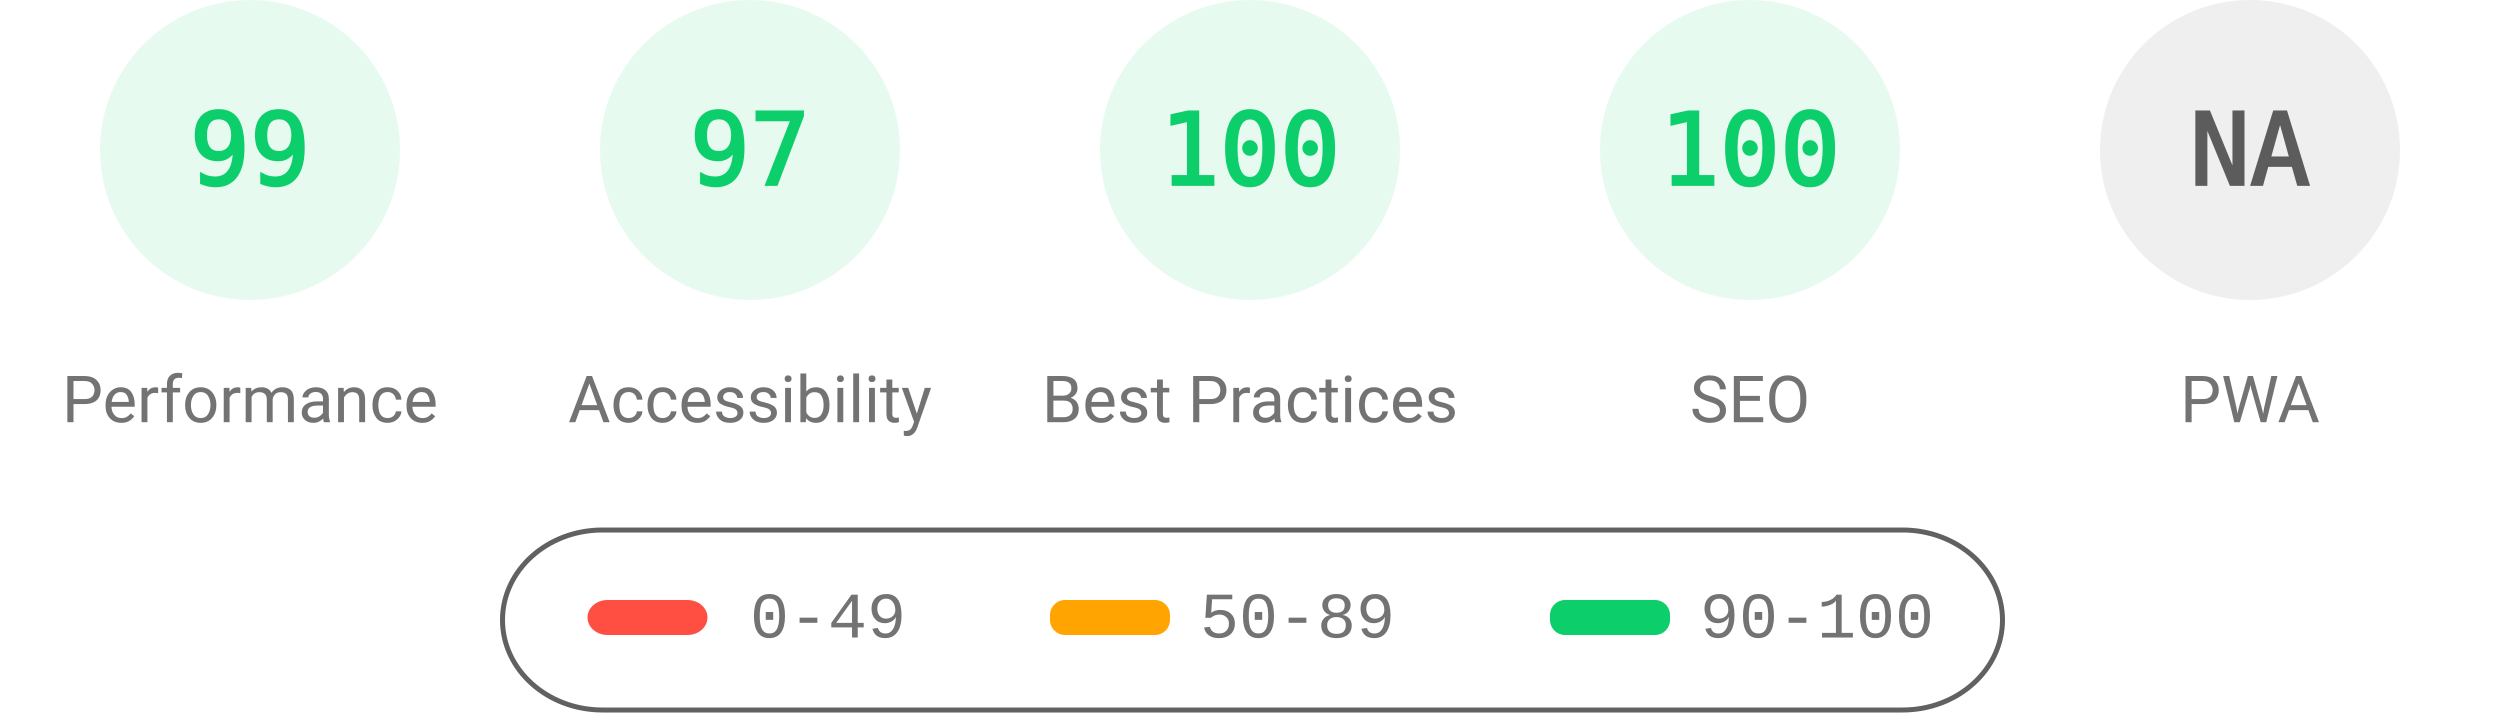
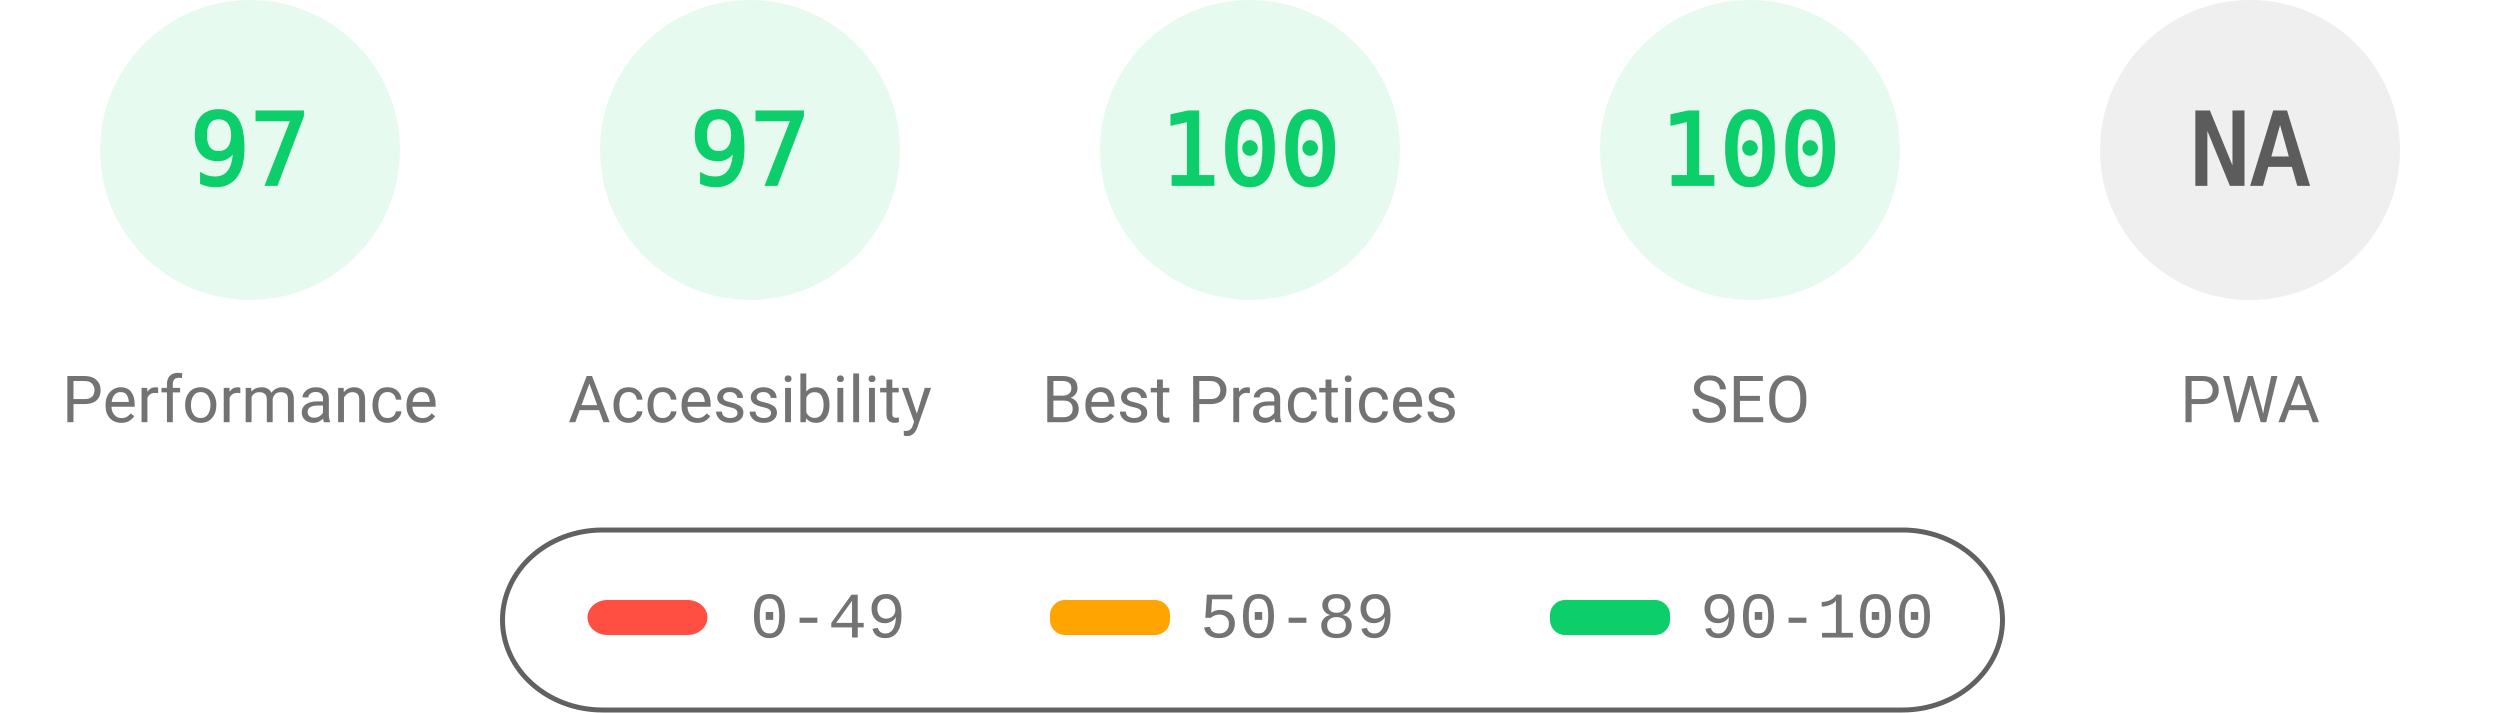
<svg xmlns="http://www.w3.org/2000/svg" fill="none" width="1000" height="285">
  <style>.gauge-base{opacity:.1}.gauge-arc{fill:none;animation-delay:250ms;stroke-linecap:round;transform:rotate(-90deg);transform-origin:100px 60px;animation:load-gauge 1s ease forwards}.guage-text{font-size:40px;font-family:monospace;text-align:center}.guage-red{color:#ff4e42;fill:#ff4e42;stroke:#ff4e42}.guage-orange{color:#ffa400;fill:#ffa400;stroke:#ffa400}.guage-green{color:#0cce6b;fill:#0cce6b;stroke:#0cce6b}.guage-undefined{color:#5c5c5c;fill:#5c5c5c;stroke:#5c5c5c}.guage-title{color:#737373;fill:#737373;stroke:none;font-size:26px;line-height:26px;font-family:Roboto,Halvetica,Arial,sans-serif}@keyframes load-gauge{from{stroke-dasharray:0 352.858}}</style>
  <svg class="guage-div guage-perf guage-green" viewBox="0 0 200 200" width="200" height="200">
    <circle class="gauge-base" r="56" cx="100" cy="60" stroke-width="8" />
-     <circle class="gauge-arc guage-arc-1" r="56" cx="100" cy="60" stroke-width="8" style="stroke-dasharray:348.339,351.858" />
-     <text class="guage-text" x="100" y="60" alignment-baseline="central" dominant-baseline="central" text-anchor="middle">99</text>
+     <circle class="gauge-arc guage-arc-1" r="56" cx="100" cy="60" stroke-width="8" style="stroke-dasharray:341.302,351.858" />
+     <text class="guage-text" x="100" y="60" alignment-baseline="central" dominant-baseline="central" text-anchor="middle">97</text>
    <text class="guage-title" x="100" y="160" alignment-baseline="central" dominant-baseline="central" text-anchor="middle">Performance</text>
  </svg>
  <svg class="guage-div guage-acc guage-green" viewBox="0 0 200 200" width="200" height="200" x="200">
    <circle class="gauge-base" r="56" cx="100" cy="60" stroke-width="8" />
    <circle class="gauge-arc guage-arc-2" r="56" cx="100" cy="60" stroke-width="8" style="stroke-dasharray:341.302,351.858" />
    <text class="guage-text" x="100" y="60" alignment-baseline="central" dominant-baseline="central" text-anchor="middle">97</text>
    <text class="guage-title" x="100" y="160" alignment-baseline="central" dominant-baseline="central" text-anchor="middle">Accessibility</text>
  </svg>
  <svg class="guage-div guage-best guage-green" viewBox="0 0 200 200" width="200" height="200" x="400">
    <circle class="gauge-base" r="56" cx="100" cy="60" stroke-width="8" />
    <circle class="gauge-arc guage-arc-3" r="56" cx="100" cy="60" stroke-width="8" style="stroke-dasharray:351.858,351.858" />
    <text class="guage-text" x="100" y="60" alignment-baseline="central" dominant-baseline="central" text-anchor="middle">100</text>
    <text class="guage-title" x="100" y="160" alignment-baseline="central" dominant-baseline="central" text-anchor="middle">Best Practices</text>
  </svg>
  <svg class="guage-div guage-seo guage-green" viewBox="0 0 200 200" width="200" height="200" x="600">
    <circle class="gauge-base" r="56" cx="100" cy="60" stroke-width="8" />
    <circle class="gauge-arc guage-arc-4" r="56" cx="100" cy="60" stroke-width="8" style="stroke-dasharray:351.858,351.858" />
    <text class="guage-text" x="100" y="60" alignment-baseline="central" dominant-baseline="central" text-anchor="middle">100</text>
    <text class="guage-title" x="100" y="160" alignment-baseline="central" dominant-baseline="central" text-anchor="middle">SEO</text>
  </svg>
  <svg class="guage-div guage-pwa guage-undefined" viewBox="0 0 200 200" width="200" height="200" x="800">
    <circle class="gauge-base" r="56" cx="100" cy="60" stroke-width="8" />
    <circle class="gauge-arc guage-arc-4" r="56" cx="100" cy="60" stroke-width="8" style="stroke-dasharray:351.858,351.858" />
    <text class="guage-text" x="100" y="60" alignment-baseline="central" dominant-baseline="central" text-anchor="middle">NA</text>
    <text class="guage-title" x="100" y="160" alignment-baseline="central" dominant-baseline="central" text-anchor="middle">PWA</text>
  </svg>
  <svg width="604" height="76" x="200" y="210">
    <path fill="none" id="canvas_background" d="M-1-1h604v80H-1z" />
    <rect fill-opacity="0" stroke="#616161" stroke-width="2" rx="40" id="svg_2" height="72" width="600" y="2" x="1" fill="#000" />
    <rect stroke="#000" rx="8" id="svg_3" height="14" width="48" y="30" x="35" stroke-opacity="null" stroke-width="0" fill="#ff4e42" />
    <rect stroke="#000" rx="6" id="svg_4" height="14" width="48" y="30" x="220" stroke-opacity="null" stroke-width="0" fill="#ffa400" />
    <rect stroke="#000" rx="6" id="svg_5" height="14" width="48" y="30" x="420" stroke-opacity="null" stroke-width="0" fill="#0cce6b" />
    <text xml:space="preserve" text-anchor="start" font-family="'Courier New', Courier, monospace" font-size="26" id="svg_6" y="45" x="100" stroke-opacity="null" stroke-width="0" stroke="#000" fill="#737373">0-49</text>
    <text xml:space="preserve" text-anchor="start" font-family="'Courier New', Courier, monospace" font-size="26" id="svg_7" y="45" x="280" stroke-opacity="null" stroke-width="0" stroke="#000" fill="#737373">50-89</text>
    <text xml:space="preserve" text-anchor="start" font-family="'Courier New', Courier, monospace" font-size="26" id="svg_8" y="45" x="480" stroke-opacity="null" stroke-width="0" stroke="#000" fill="#737373">90-100</text>
  </svg>
</svg>
